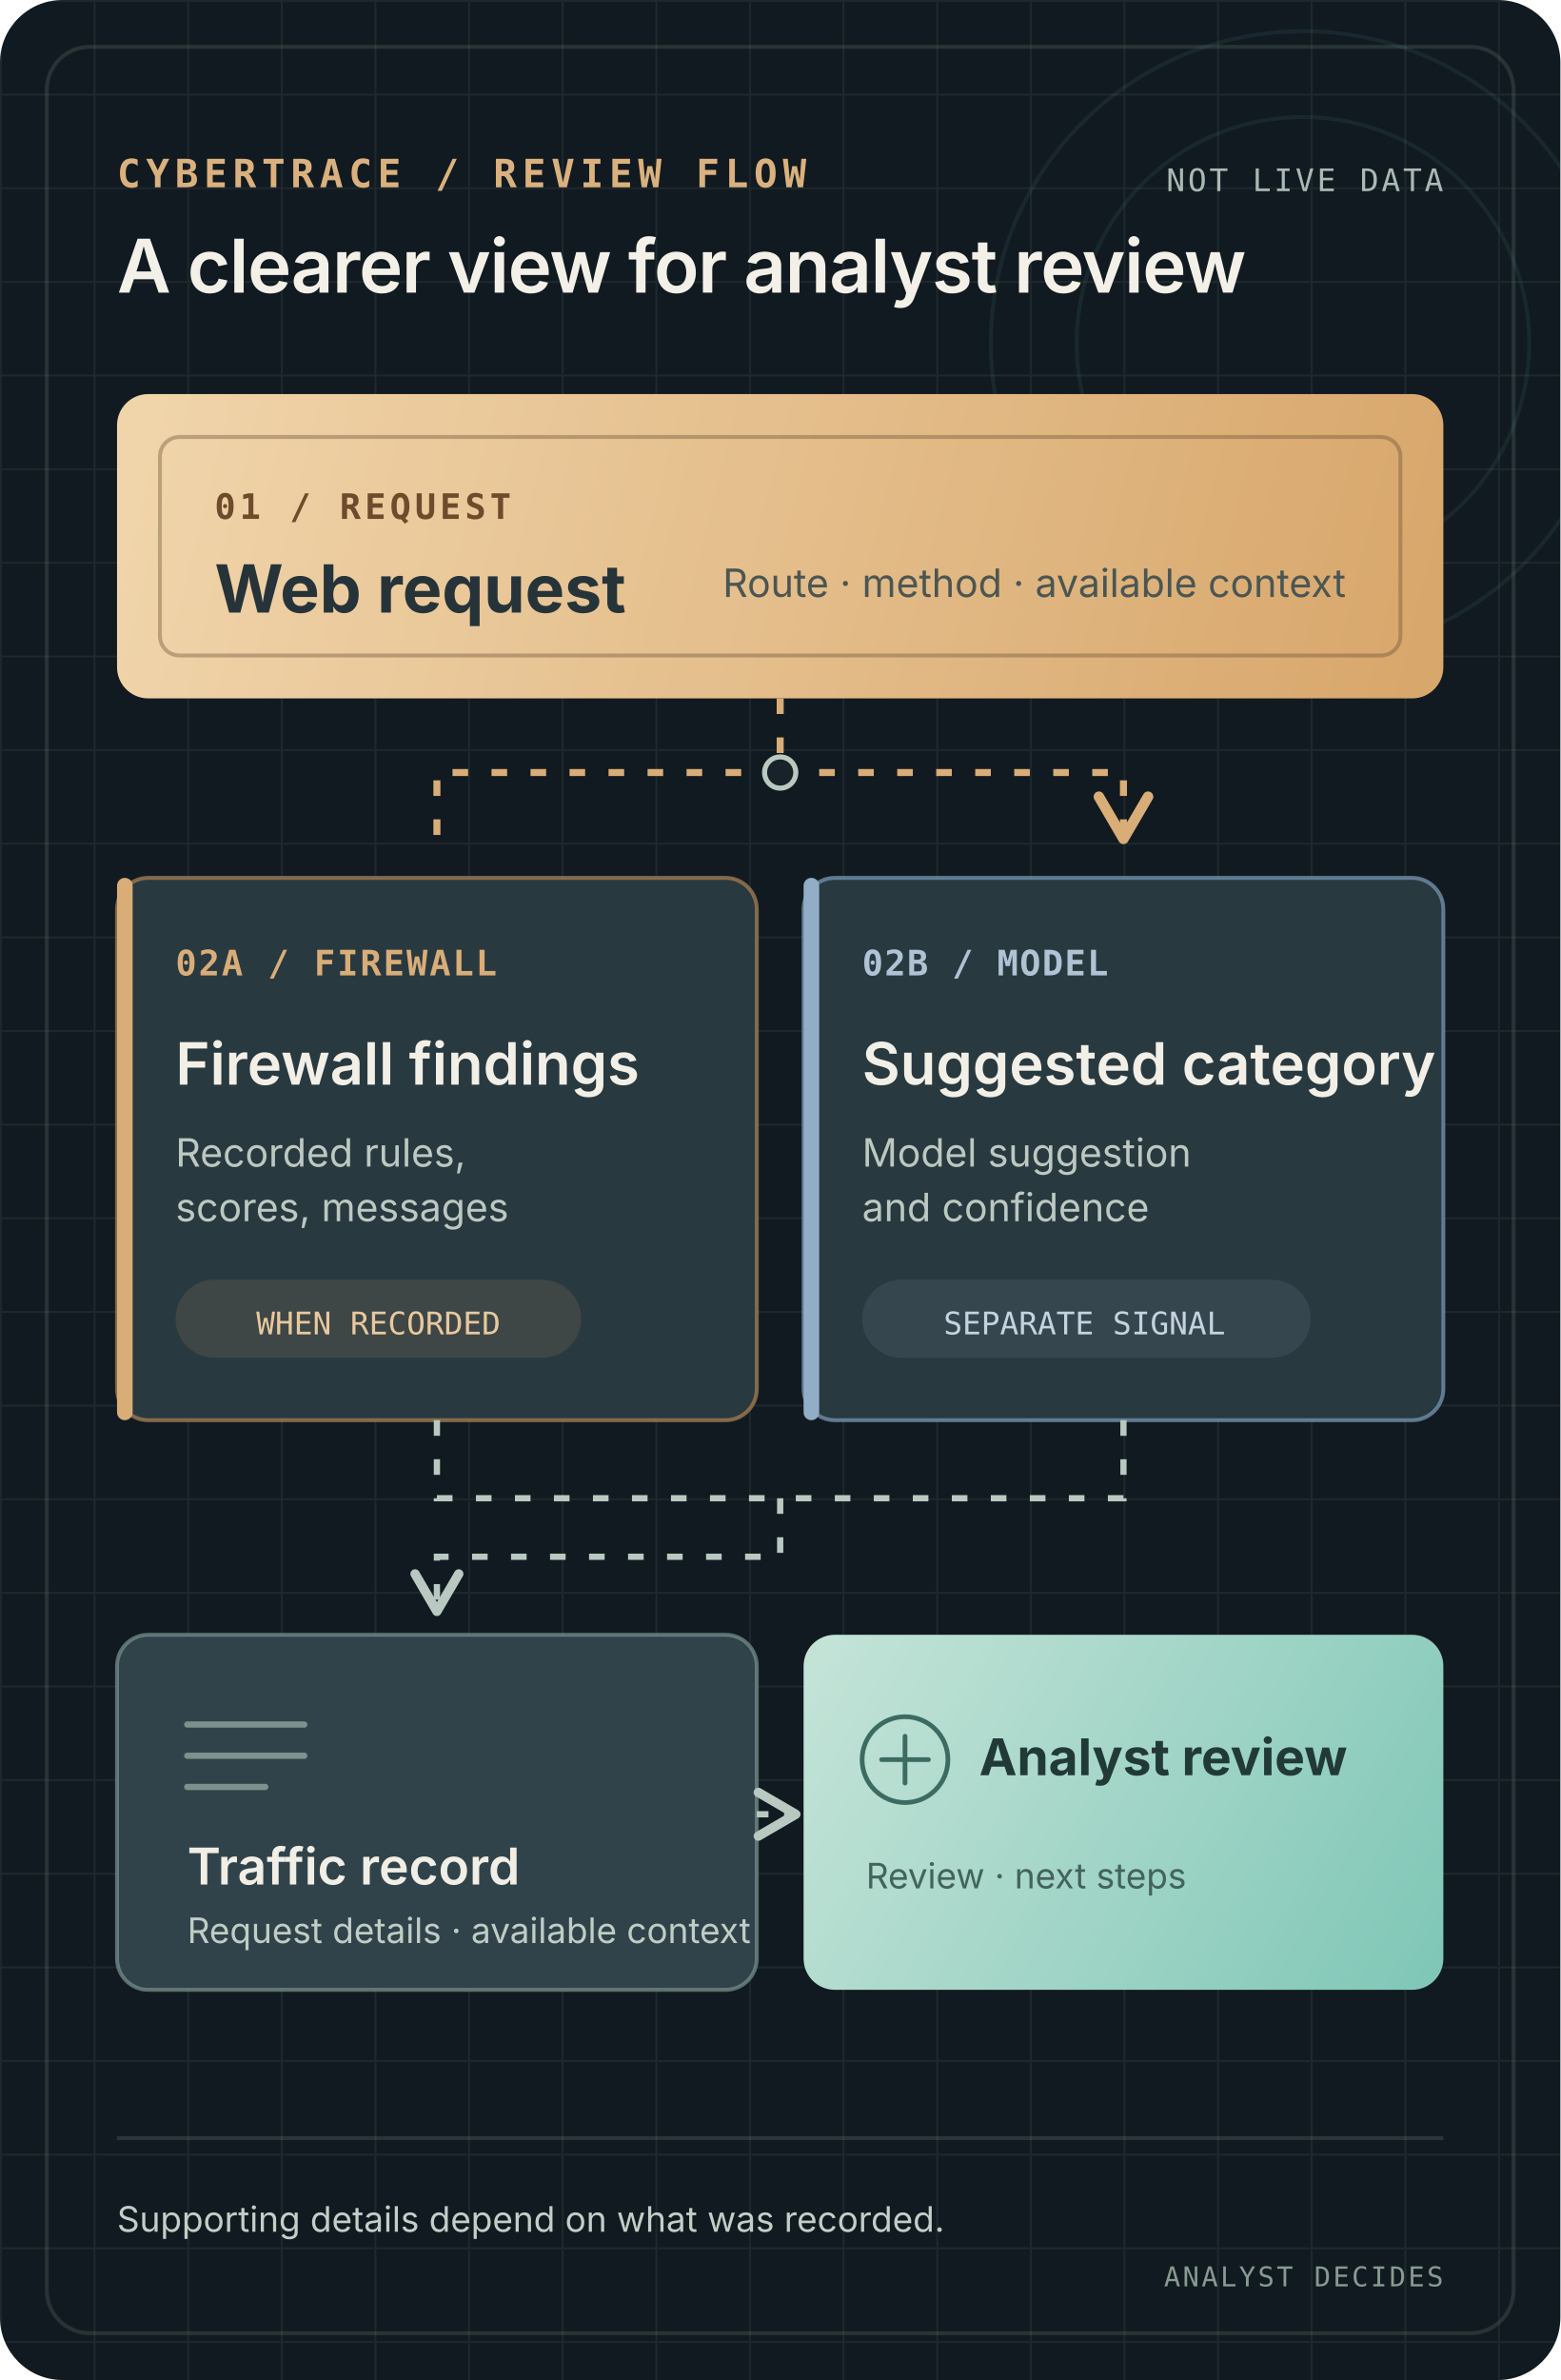
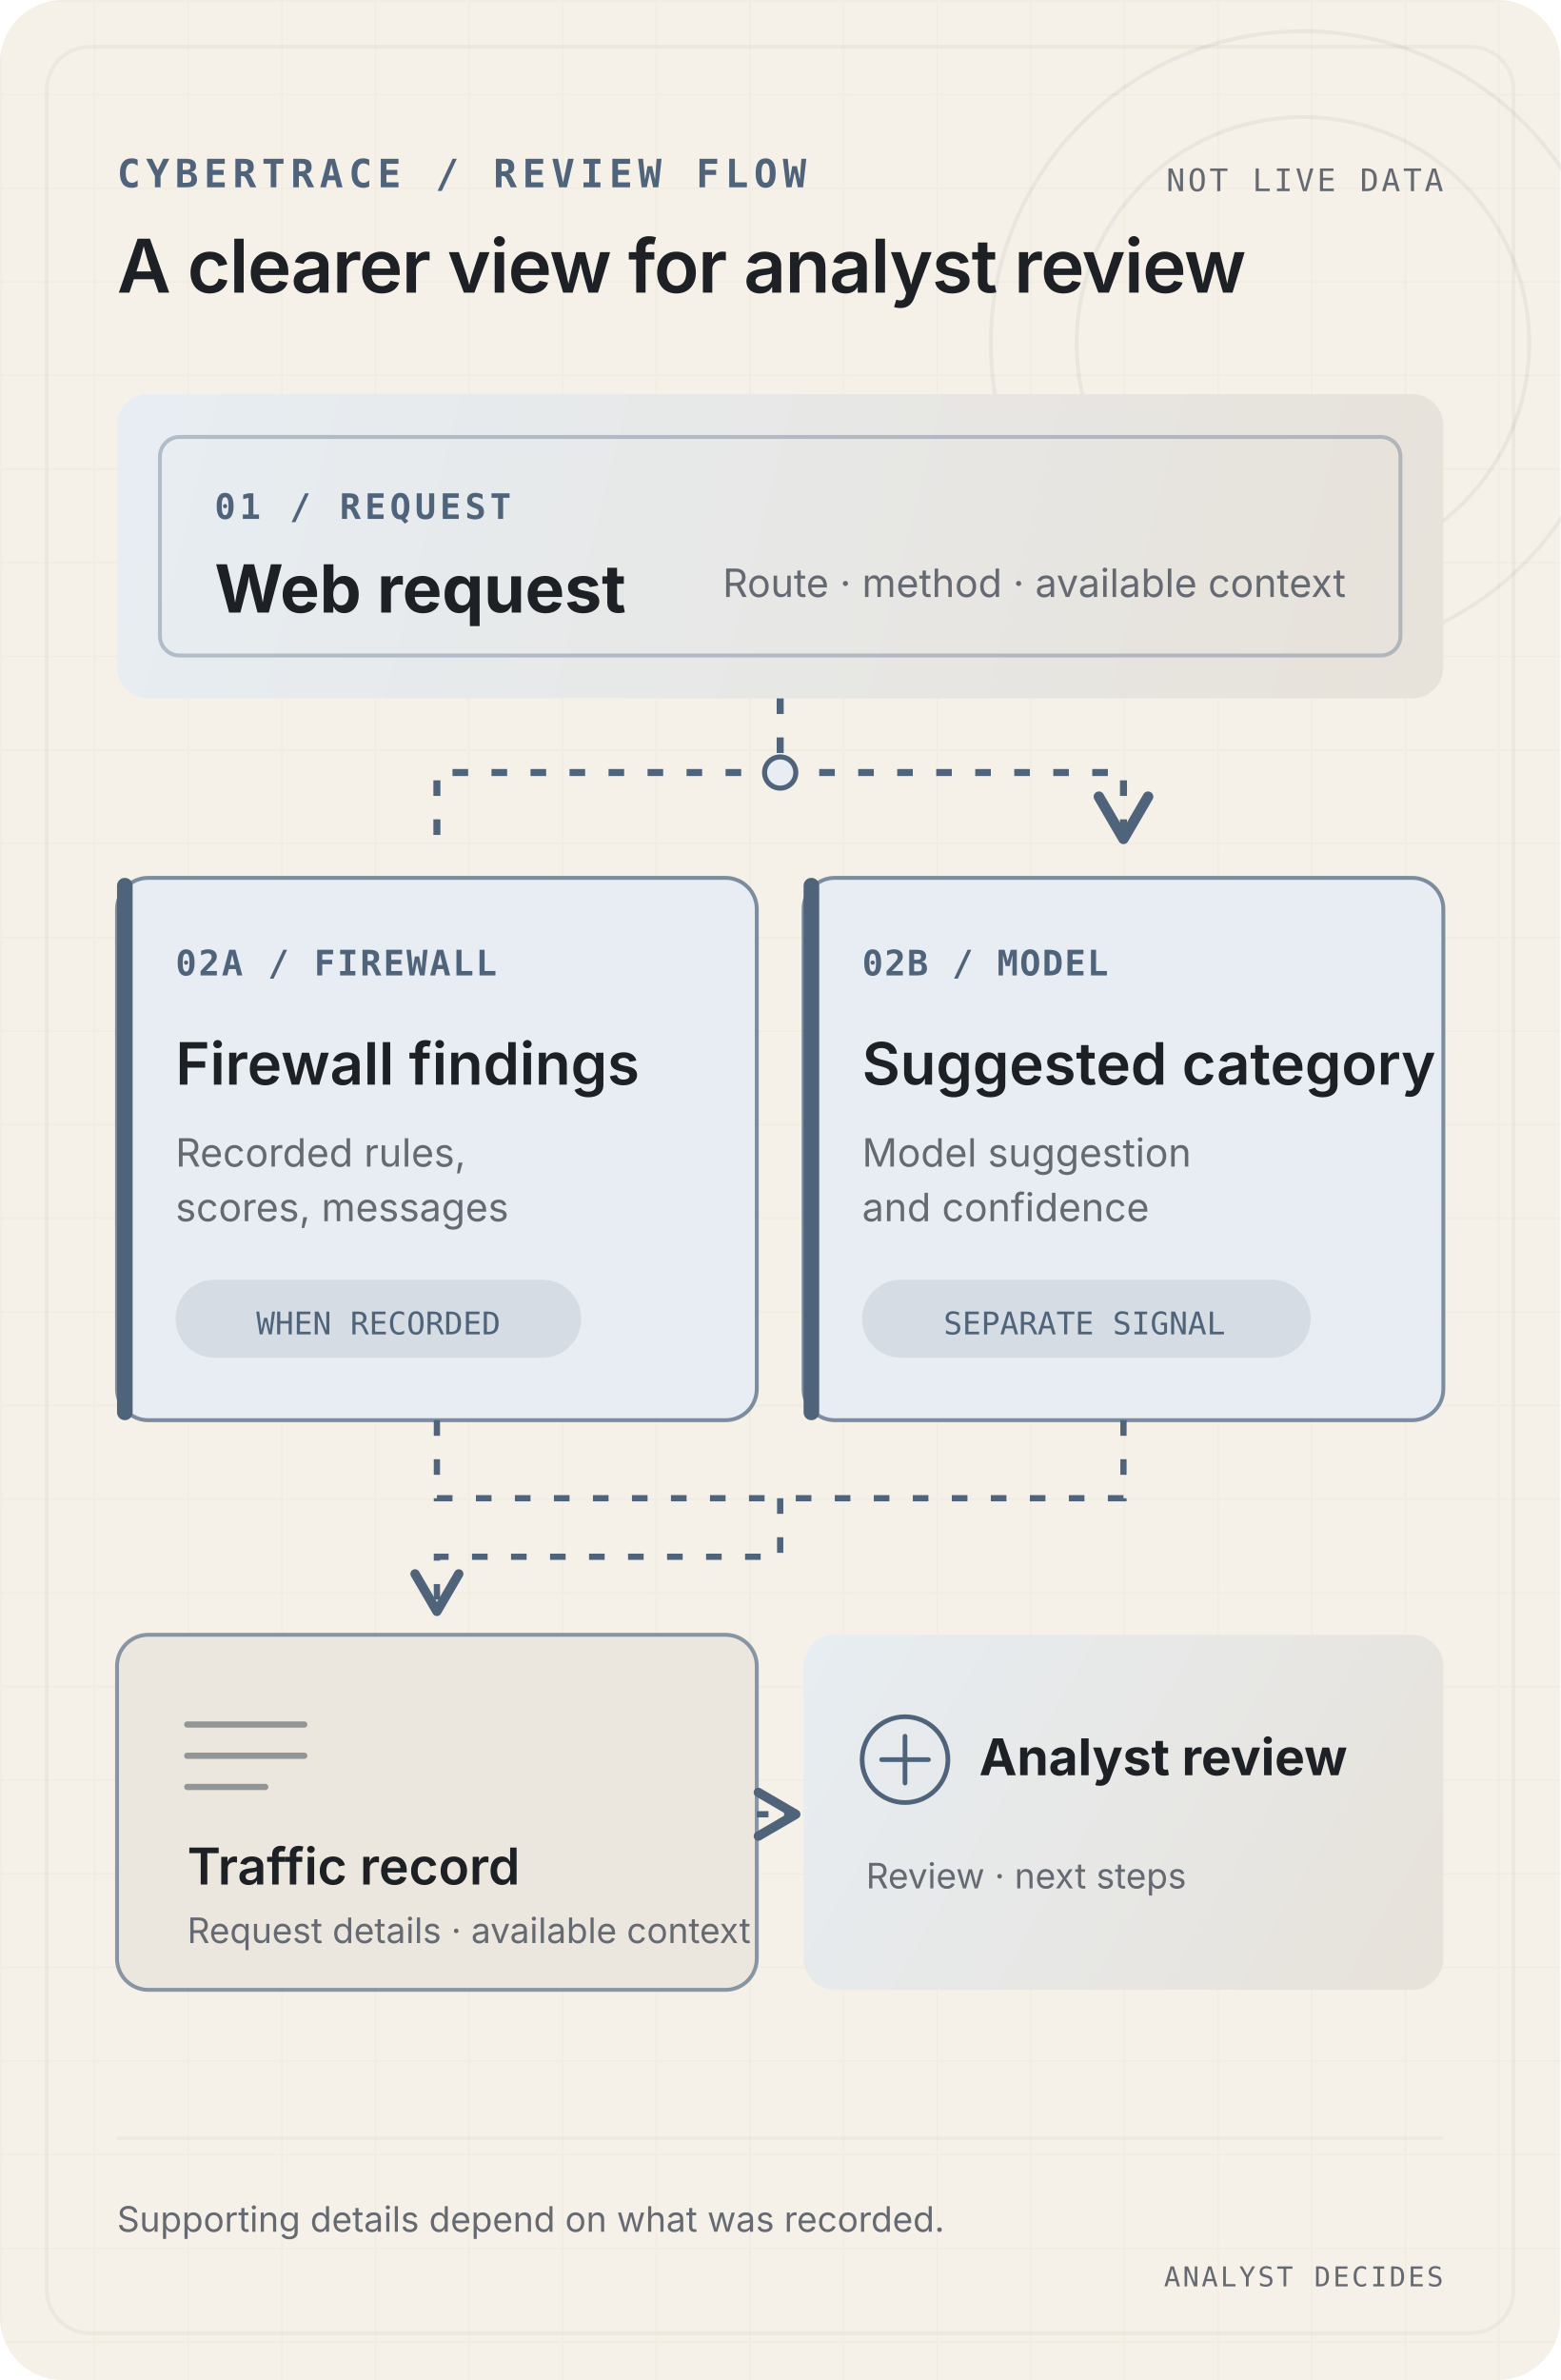
<svg xmlns="http://www.w3.org/2000/svg" width="400" height="610" viewBox="0 0 400 610" fill="none">
  <defs>
    <pattern id="grid" width="24" height="24" patternUnits="userSpaceOnUse">
-       <path d="M24 0H0V24" stroke="#71847F" stroke-opacity=".13" stroke-width="1" />
+       <path d="M24 0H0V24" stroke="#D8D0C4" stroke-opacity=".13" stroke-width="1" />
    </pattern>
    <linearGradient id="request" x1="40" y1="104" x2="360" y2="184" gradientUnits="userSpaceOnUse">
-       <stop stop-color="#F0D4AA" />
-       <stop offset="1" stop-color="#D8A76C" />
+       <stop stop-color="#E7EDF2" />
+       <stop offset="1" stop-color="#E7E2DA" />
    </linearGradient>
    <linearGradient id="review" x1="210" y1="413" x2="368" y2="505" gradientUnits="userSpaceOnUse">
-       <stop stop-color="#C5E4D8" />
-       <stop offset="1" stop-color="#80C7B7" />
+       <stop stop-color="#E7EDF2" />
+       <stop offset="1" stop-color="#E7E2DA" />
    </linearGradient>
    <marker id="arrow" markerWidth="9" markerHeight="9" refX="7" refY="4.5" orient="auto">
-       <path d="M1 1 7 4.5 1 8" stroke="#B9C9C1" stroke-width="1.5" stroke-linecap="round" stroke-linejoin="round" />
+       <path d="M1 1 7 4.5 1 8" stroke="#4F637A" stroke-width="1.5" stroke-linecap="round" stroke-linejoin="round" />
    </marker>
-     <marker id="arrowAmber" markerWidth="9" markerHeight="9" refX="7" refY="4.5" orient="auto">
-       <path d="M1 1 7 4.5 1 8" stroke="#D9AD78" stroke-width="1.5" stroke-linecap="round" stroke-linejoin="round" />
+     <marker id="arrowBrand" markerWidth="9" markerHeight="9" refX="7" refY="4.5" orient="auto">
+       <path d="M1 1 7 4.5 1 8" stroke="#4F637A" stroke-width="1.5" stroke-linecap="round" stroke-linejoin="round" />
    </marker>
    <style>
      text { font-family: Inter, Arial, sans-serif; }
      .mono { font-family: 'IBM Plex Mono', Consolas, monospace; }
    </style>
  </defs>
-   <rect width="400" height="610" rx="16" fill="#111A20" />
+   <rect width="400" height="610" rx="16" fill="#F6F1E8" />
  <rect width="400" height="610" rx="16" fill="url(#grid)" />
-   <rect x="12" y="12" width="376" height="586" rx="11" stroke="#647771" stroke-opacity=".27" />
-   <circle cx="334" cy="88" r="80" stroke="#78C9BD" stroke-opacity=".08" />
-   <circle cx="334" cy="88" r="58" stroke="#78C9BD" stroke-opacity=".08" />
-   <text x="30" y="48" fill="#DAB17E" font-size="10" font-weight="600" letter-spacing="1.4" class="mono">CYBERTRACE / REVIEW FLOW</text>
-   <text x="30" y="75" fill="#F3F0E8" font-size="19" font-weight="600" letter-spacing="-.3">A clearer view for analyst review</text>
-   <text x="370" y="49" fill="#AABAB3" font-size="8" text-anchor="end" letter-spacing=".7" class="mono">NOT LIVE DATA</text>
+   <rect x="12" y="12" width="376" height="586" rx="11" stroke="#D8D0C4" stroke-opacity=".27" />
+   <circle cx="334" cy="88" r="80" stroke="#4F637A" stroke-opacity=".08" />
+   <circle cx="334" cy="88" r="58" stroke="#4F637A" stroke-opacity=".08" />
+   <text x="30" y="48" fill="#4F637A" font-size="10" font-weight="600" letter-spacing="1.4" class="mono">CYBERTRACE / REVIEW FLOW</text>
+   <text x="30" y="75" fill="#1D2024" font-size="19" font-weight="600" letter-spacing="-.3">A clearer view for analyst review</text>
+   <text x="370" y="49" fill="#656A72" font-size="8" text-anchor="end" letter-spacing=".7" class="mono">NOT LIVE DATA</text>
  <rect x="30" y="101" width="340" height="78" rx="8" fill="url(#request)" />
-   <rect x="41" y="112" width="318" height="56" rx="5" stroke="#6C5337" stroke-opacity=".4" />
-   <text x="55" y="133" fill="#6E4B2B" font-size="9" font-weight="700" letter-spacing="1" class="mono">01 / REQUEST</text>
-   <text x="55" y="157" fill="#26343A" font-size="17" font-weight="700">Web request</text>
-   <text x="345" y="153" fill="#4B5653" font-size="10" text-anchor="end">Route · method · available context</text>
-   <path d="M200 179V198M200 198H112V215M200 198H288V215" stroke="#D9AD78" stroke-width="1.8" stroke-dasharray="4 6" marker-end="url(#arrowAmber)" />
-   <circle cx="200" cy="198" r="4" fill="#172328" stroke="#B9C9C1" stroke-width="1.3" />
-   <rect x="30" y="225" width="164" height="139" rx="8" fill="#293940" stroke="#9E7951" stroke-opacity=".8" />
-   <rect x="30" y="225" width="4" height="139" rx="2" fill="#D9AD78" />
-   <text x="45" y="250" fill="#D9AD78" font-size="9" font-weight="700" letter-spacing=".5" class="mono">02A / FIREWALL</text>
-   <text x="45" y="278" fill="#F2EFE7" font-size="15" font-weight="600">Firewall findings</text>
-   <text x="45" y="299" fill="#BCC8C0" font-size="10">Recorded rules,</text>
-   <text x="45" y="313" fill="#BCC8C0" font-size="10">scores, messages</text>
-   <rect x="45" y="328" width="104" height="20" rx="10" fill="#D9AD78" fill-opacity=".12" />
-   <text x="97" y="342" fill="#E7C99F" font-size="8" text-anchor="middle" class="mono">WHEN RECORDED</text>
-   <rect x="206" y="225" width="164" height="139" rx="8" fill="#293940" stroke="#718FA9" stroke-opacity=".8" />
-   <rect x="206" y="225" width="4" height="139" rx="2" fill="#91AEC6" />
-   <text x="221" y="250" fill="#AFC3D5" font-size="9" font-weight="700" letter-spacing=".35" class="mono">02B / MODEL</text>
-   <text x="221" y="278" fill="#F2EFE7" font-size="15" font-weight="600">Suggested category</text>
-   <text x="221" y="299" fill="#BCC8C0" font-size="10">Model suggestion</text>
-   <text x="221" y="313" fill="#BCC8C0" font-size="10">and confidence</text>
-   <rect x="221" y="328" width="115" height="20" rx="10" fill="#91AEC6" fill-opacity=".12" />
-   <text x="278" y="342" fill="#C5D2DF" font-size="8" text-anchor="middle" class="mono">SEPARATE SIGNAL</text>
-   <path d="M112 364V384H200M288 364V384H200M200 384V399H112V413" stroke="#B9C9C1" stroke-width="1.6" stroke-dasharray="4 6" marker-end="url(#arrow)" />
-   <rect x="30" y="419" width="164" height="91" rx="8" fill="#31434A" stroke="#78918C" stroke-opacity=".72" />
-   <path d="M48 442H78M48 450H78M48 458H68" stroke="#AABBB2" stroke-opacity=".65" stroke-width="1.6" stroke-linecap="round" />
-   <text x="48" y="483" fill="#F0EEE5" font-size="13" font-weight="600">Traffic record</text>
-   <text x="48" y="498" fill="#C0CDC5" font-size="9">Request details · available context</text>
-   <path d="M194 465H204" stroke="#B9C9C1" stroke-width="1.6" stroke-dasharray="3 4" marker-end="url(#arrow)" />
+   <rect x="41" y="112" width="318" height="56" rx="5" stroke="#5F748C" stroke-opacity=".4" />
+   <text x="55" y="133" fill="#4F637A" font-size="9" font-weight="700" letter-spacing="1" class="mono">01 / REQUEST</text>
+   <text x="55" y="157" fill="#1D2024" font-size="17" font-weight="700">Web request</text>
+   <text x="345" y="153" fill="#656A72" font-size="10" text-anchor="end">Route · method · available context</text>
+   <path d="M200 179V198M200 198H112V215M200 198H288V215" stroke="#4F637A" stroke-width="1.8" stroke-dasharray="4 6" marker-end="url(#arrowBrand)" />
+   <circle cx="200" cy="198" r="4" fill="#E7EDF2" stroke="#4F637A" stroke-width="1.3" />
+   <rect x="30" y="225" width="164" height="139" rx="8" fill="#E7EDF2" stroke="#5F748C" stroke-opacity=".8" />
+   <rect x="30" y="225" width="4" height="139" rx="2" fill="#4F637A" />
+   <text x="45" y="250" fill="#4F637A" font-size="9" font-weight="700" letter-spacing=".5" class="mono">02A / FIREWALL</text>
+   <text x="45" y="278" fill="#1D2024" font-size="15" font-weight="600">Firewall findings</text>
+   <text x="45" y="299" fill="#656A72" font-size="10">Recorded rules,</text>
+   <text x="45" y="313" fill="#656A72" font-size="10">scores, messages</text>
+   <rect x="45" y="328" width="104" height="20" rx="10" fill="#4F637A" fill-opacity=".12" />
+   <text x="97" y="342" fill="#4F637A" font-size="8" text-anchor="middle" class="mono">WHEN RECORDED</text>
+   <rect x="206" y="225" width="164" height="139" rx="8" fill="#E7EDF2" stroke="#5F748C" stroke-opacity=".8" />
+   <rect x="206" y="225" width="4" height="139" rx="2" fill="#4F637A" />
+   <text x="221" y="250" fill="#4F637A" font-size="9" font-weight="700" letter-spacing=".35" class="mono">02B / MODEL</text>
+   <text x="221" y="278" fill="#1D2024" font-size="15" font-weight="600">Suggested category</text>
+   <text x="221" y="299" fill="#656A72" font-size="10">Model suggestion</text>
+   <text x="221" y="313" fill="#656A72" font-size="10">and confidence</text>
+   <rect x="221" y="328" width="115" height="20" rx="10" fill="#4F637A" fill-opacity=".12" />
+   <text x="278" y="342" fill="#4F637A" font-size="8" text-anchor="middle" class="mono">SEPARATE SIGNAL</text>
+   <path d="M112 364V384H200M288 364V384H200M200 384V399H112V413" stroke="#4F637A" stroke-width="1.6" stroke-dasharray="4 6" marker-end="url(#arrow)" />
+   <rect x="30" y="419" width="164" height="91" rx="8" fill="#ECE7DE" stroke="#5F748C" stroke-opacity=".72" />
+   <path d="M48 442H78M48 450H78M48 458H68" stroke="#656A72" stroke-opacity=".65" stroke-width="1.6" stroke-linecap="round" />
+   <text x="48" y="483" fill="#1D2024" font-size="13" font-weight="600">Traffic record</text>
+   <text x="48" y="498" fill="#656A72" font-size="9">Request details · available context</text>
+   <path d="M194 465H204" stroke="#4F637A" stroke-width="1.6" stroke-dasharray="3 4" marker-end="url(#arrow)" />
  <rect x="206" y="419" width="164" height="91" rx="8" fill="url(#review)" />
-   <circle cx="232" cy="451" r="11" stroke="#3C6B61" stroke-width="1.2" />
-   <path d="M226 451H238M232 445V457" stroke="#3C6B61" stroke-width="1.2" stroke-linecap="round" />
-   <text x="251" y="455" fill="#213A38" font-size="13" font-weight="700">Analyst review</text>
-   <text x="222" y="484" fill="#43635C" font-size="9">Review · next steps</text>
-   <path d="M30 548H370" stroke="#81928A" stroke-opacity=".23" />
-   <text x="30" y="572" fill="#C2CEC7" font-size="9">Supporting details depend on what was recorded.</text>
-   <text x="370" y="586" fill="#879A92" font-size="7" text-anchor="end" letter-spacing=".6" class="mono">ANALYST DECIDES</text>
+   <circle cx="232" cy="451" r="11" stroke="#4F637A" stroke-width="1.2" />
+   <path d="M226 451H238M232 445V457" stroke="#4F637A" stroke-width="1.2" stroke-linecap="round" />
+   <text x="251" y="455" fill="#1D2024" font-size="13" font-weight="700">Analyst review</text>
+   <text x="222" y="484" fill="#656A72" font-size="9">Review · next steps</text>
+   <path d="M30 548H370" stroke="#D8D0C4" stroke-opacity=".23" />
+   <text x="30" y="572" fill="#656A72" font-size="9">Supporting details depend on what was recorded.</text>
+   <text x="370" y="586" fill="#656A72" font-size="7" text-anchor="end" letter-spacing=".6" class="mono">ANALYST DECIDES</text>
</svg>
